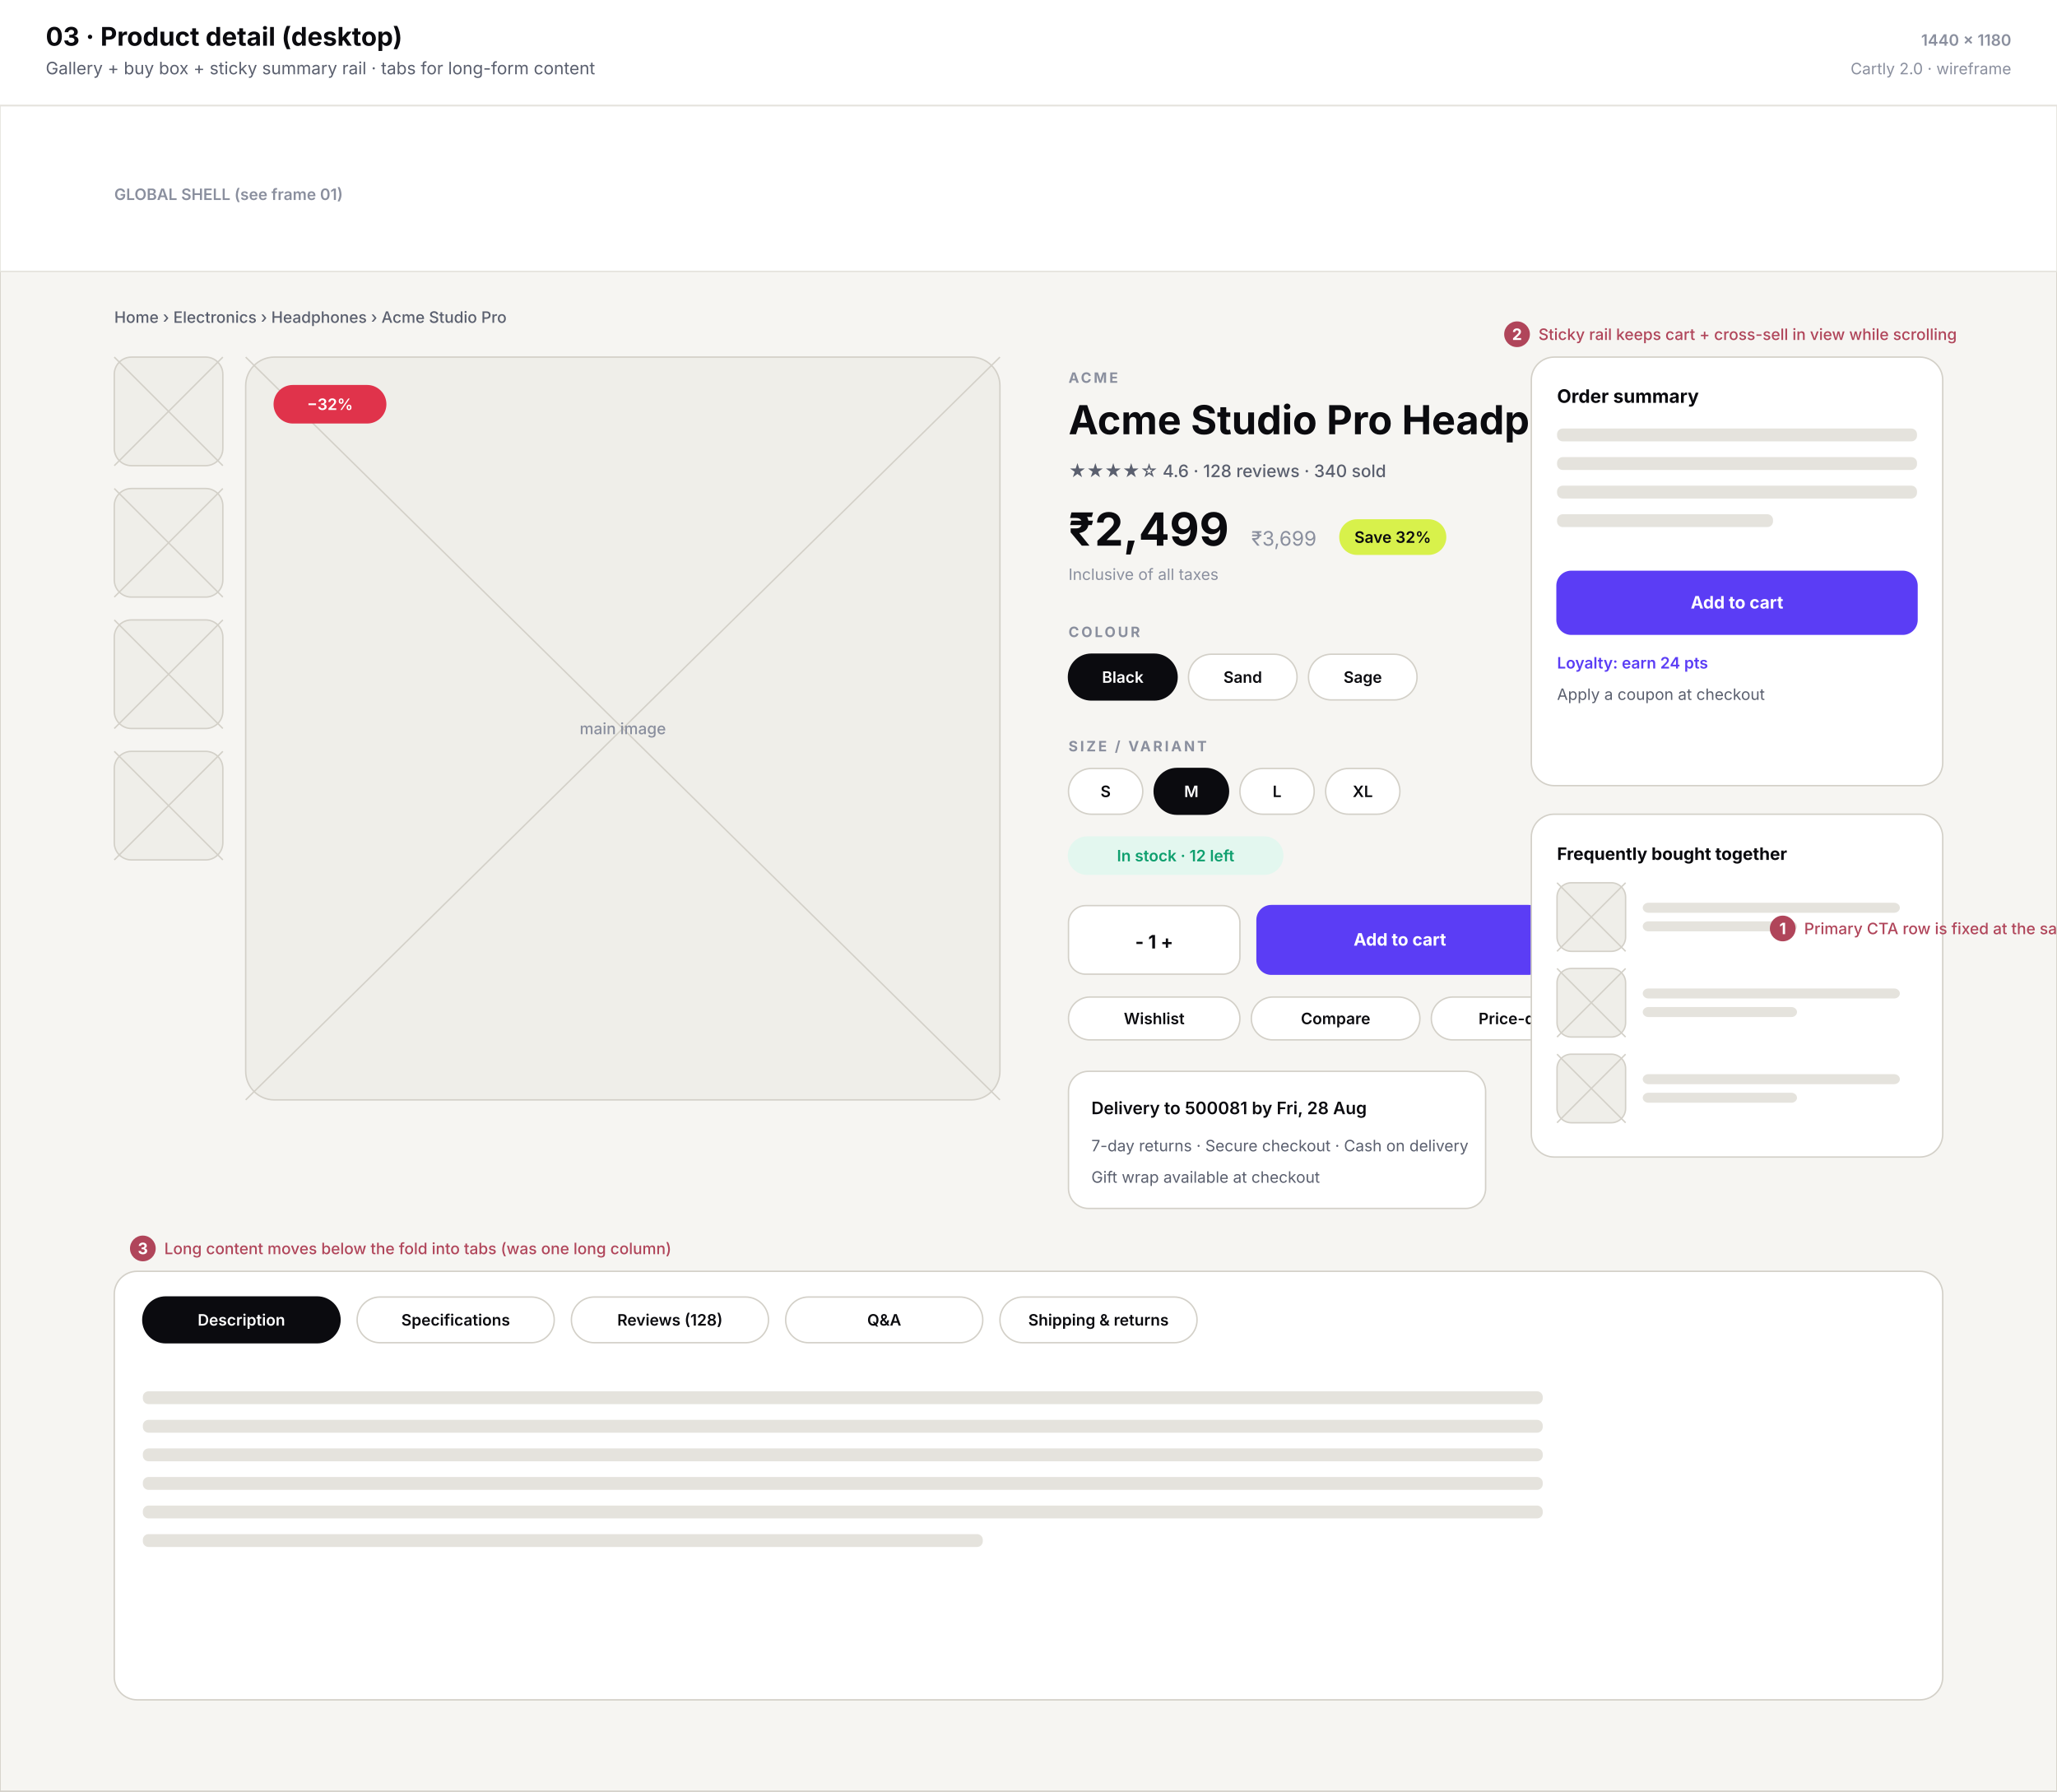
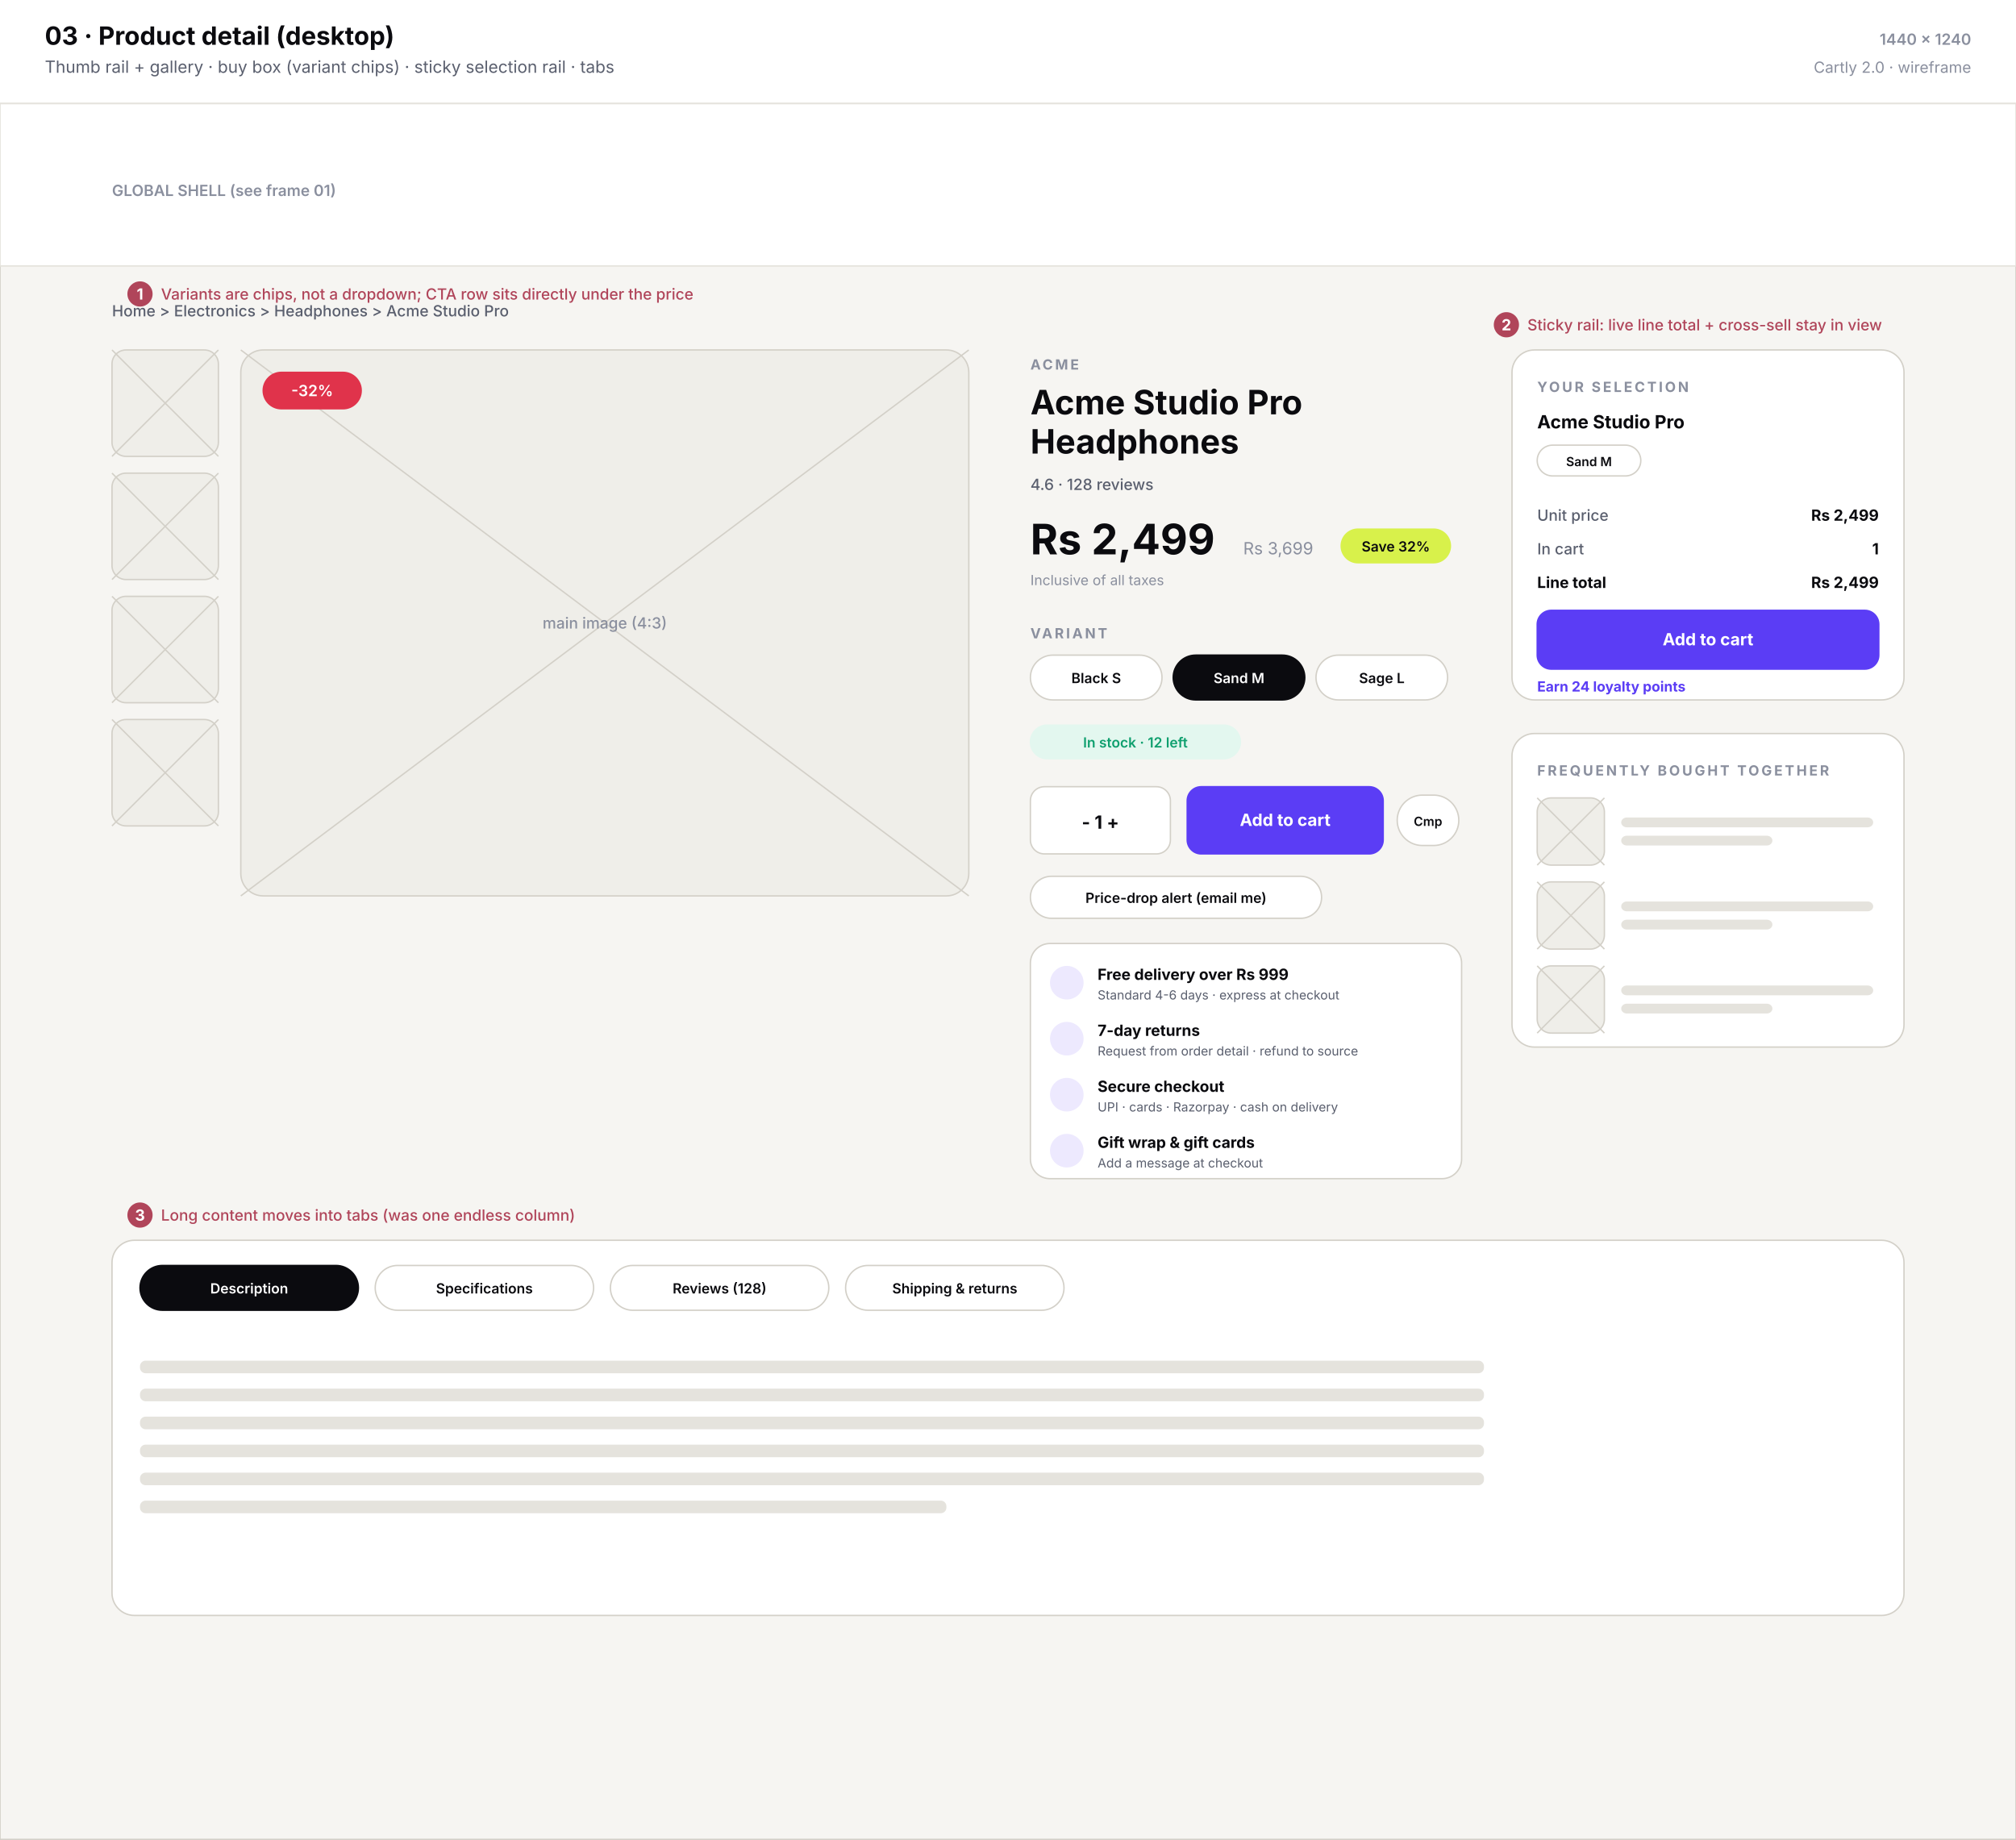
- <svg xmlns="http://www.w3.org/2000/svg" width="1440" height="1254" viewBox="0 0 1440 1254">
-   <rect width="1440" height="1254" fill="#FFFFFF" />
+ <svg xmlns="http://www.w3.org/2000/svg" width="1440" height="1314" viewBox="0 0 1440 1314">
+   <rect width="1440" height="1314" fill="#FFFFFF" />
  <g id="frame-label" data-name="frame-label">
    <text x="32" y="32" font-family="Inter, 'Helvetica Neue', Arial, sans-serif" font-size="18" font-weight="700" fill="#0B0B0F" text-anchor="start">03 · Product detail (desktop)</text>
-     <text x="32" y="52" font-family="Inter, 'Helvetica Neue', Arial, sans-serif" font-size="12" font-weight="400" fill="#5A5F6E" text-anchor="start">Gallery + buy box + sticky summary rail · tabs for long-form content</text>
-     <text x="1408" y="32" font-family="Inter, 'Helvetica Neue', Arial, sans-serif" font-size="11" font-weight="600" fill="#8A8F9E" text-anchor="end">1440 × 1180</text>
+     <text x="32" y="52" font-family="Inter, 'Helvetica Neue', Arial, sans-serif" font-size="12" font-weight="400" fill="#5A5F6E" text-anchor="start">Thumb rail + gallery · buy box (variant chips) · sticky selection rail · tabs</text>
+     <text x="1408" y="32" font-family="Inter, 'Helvetica Neue', Arial, sans-serif" font-size="11" font-weight="600" fill="#8A8F9E" text-anchor="end">1440 × 1240</text>
    <text x="1408" y="52" font-family="Inter, 'Helvetica Neue', Arial, sans-serif" font-size="11" font-weight="400" fill="#8A8F9E" text-anchor="end">Cartly 2.0 · wireframe</text>
  </g>
  <g transform="translate(0 74)">
-     <rect width="1440" height="1180" fill="#F6F5F2" stroke="#D3D0C8" />
+     <rect width="1440" height="1240" fill="#F6F5F2" stroke="#D3D0C8" />
    <rect x="0" y="0" width="1440" height="116" rx="0" fill="#FFFFFF" stroke="#E5E3DD" stroke-width="1" />
    <text x="80" y="66" font-family="Inter, 'Helvetica Neue', Arial, sans-serif" font-size="11" font-weight="600" fill="#8A8F9E" text-anchor="start">GLOBAL SHELL (see frame 01)</text>
-     <text x="80" y="152" font-family="Inter, 'Helvetica Neue', Arial, sans-serif" font-size="11" font-weight="500" fill="#5A5F6E" text-anchor="start">Home  ›  Electronics  ›  Headphones  ›  Acme Studio Pro</text>
+     <text x="80" y="152" font-family="Inter, 'Helvetica Neue', Arial, sans-serif" font-size="11" font-weight="500" fill="#5A5F6E" text-anchor="start">Home  &gt;  Electronics  &gt;  Headphones  &gt;  Acme Studio Pro</text>
    <g id="gallery" data-name="gallery">
-       <rect x="172" y="176" width="528" height="520" rx="20" fill="#EFEEE9" stroke="#D3D0C8" stroke-width="1" />
-       <path d="M172 696 L700 176" stroke="#D3D0C8" stroke-width="1" />
-       <path d="M172 176 L700 696" stroke="#D3D0C8" stroke-width="1" />
-       <text x="436" y="440" font-family="Inter, 'Helvetica Neue', Arial, sans-serif" font-size="11" font-weight="500" fill="#8A8F9E" text-anchor="middle">main image</text>
-       <rect x="80" y="176" width="76" height="76" rx="12" fill="#EFEEE9" stroke="#D3D0C8" stroke-width="1" />
+       <rect x="80" y="176" width="76" height="76" rx="10" fill="#EFEEE9" stroke="#D3D0C8" stroke-width="1" />
      <path d="M80 252 L156 176" stroke="#D3D0C8" stroke-width="1" />
      <path d="M80 176 L156 252" stroke="#D3D0C8" stroke-width="1" />
      <text x="118" y="218" font-family="Inter, 'Helvetica Neue', Arial, sans-serif" font-size="11" font-weight="500" fill="#8A8F9E" text-anchor="middle" />
-       <rect x="80" y="268" width="76" height="76" rx="12" fill="#EFEEE9" stroke="#D3D0C8" stroke-width="1" />
-       <path d="M80 344 L156 268" stroke="#D3D0C8" stroke-width="1" />
-       <path d="M80 268 L156 344" stroke="#D3D0C8" stroke-width="1" />
-       <text x="118" y="310" font-family="Inter, 'Helvetica Neue', Arial, sans-serif" font-size="11" font-weight="500" fill="#8A8F9E" text-anchor="middle" />
-       <rect x="80" y="360" width="76" height="76" rx="12" fill="#EFEEE9" stroke="#D3D0C8" stroke-width="1" />
-       <path d="M80 436 L156 360" stroke="#D3D0C8" stroke-width="1" />
-       <path d="M80 360 L156 436" stroke="#D3D0C8" stroke-width="1" />
-       <text x="118" y="402" font-family="Inter, 'Helvetica Neue', Arial, sans-serif" font-size="11" font-weight="500" fill="#8A8F9E" text-anchor="middle" />
-       <rect x="80" y="452" width="76" height="76" rx="12" fill="#EFEEE9" stroke="#D3D0C8" stroke-width="1" />
-       <path d="M80 528 L156 452" stroke="#D3D0C8" stroke-width="1" />
-       <path d="M80 452 L156 528" stroke="#D3D0C8" stroke-width="1" />
-       <text x="118" y="494" font-family="Inter, 'Helvetica Neue', Arial, sans-serif" font-size="11" font-weight="500" fill="#8A8F9E" text-anchor="middle" />
-       <rect x="192" y="196" width="78" height="26" rx="13" fill="#E0334B" stroke="#E0334B" stroke-width="1" />
-       <text x="231" y="213" font-family="Inter, 'Helvetica Neue', Arial, sans-serif" font-size="11" font-weight="600" fill="#fff" text-anchor="middle">−32%</text>
+       <rect x="80" y="264" width="76" height="76" rx="10" fill="#EFEEE9" stroke="#D3D0C8" stroke-width="1" />
+       <path d="M80 340 L156 264" stroke="#D3D0C8" stroke-width="1" />
+       <path d="M80 264 L156 340" stroke="#D3D0C8" stroke-width="1" />
+       <text x="118" y="306" font-family="Inter, 'Helvetica Neue', Arial, sans-serif" font-size="11" font-weight="500" fill="#8A8F9E" text-anchor="middle" />
+       <rect x="80" y="352" width="76" height="76" rx="10" fill="#EFEEE9" stroke="#D3D0C8" stroke-width="1" />
+       <path d="M80 428 L156 352" stroke="#D3D0C8" stroke-width="1" />
+       <path d="M80 352 L156 428" stroke="#D3D0C8" stroke-width="1" />
+       <text x="118" y="394" font-family="Inter, 'Helvetica Neue', Arial, sans-serif" font-size="11" font-weight="500" fill="#8A8F9E" text-anchor="middle" />
+       <rect x="80" y="440" width="76" height="76" rx="10" fill="#EFEEE9" stroke="#D3D0C8" stroke-width="1" />
+       <path d="M80 516 L156 440" stroke="#D3D0C8" stroke-width="1" />
+       <path d="M80 440 L156 516" stroke="#D3D0C8" stroke-width="1" />
+       <text x="118" y="482" font-family="Inter, 'Helvetica Neue', Arial, sans-serif" font-size="11" font-weight="500" fill="#8A8F9E" text-anchor="middle" />
+       <rect x="172" y="176" width="520" height="390" rx="16" fill="#EFEEE9" stroke="#D3D0C8" stroke-width="1" />
+       <path d="M172 566 L692 176" stroke="#D3D0C8" stroke-width="1" />
+       <path d="M172 176 L692 566" stroke="#D3D0C8" stroke-width="1" />
+       <text x="432" y="375" font-family="Inter, 'Helvetica Neue', Arial, sans-serif" font-size="11" font-weight="500" fill="#8A8F9E" text-anchor="middle">main image (4:3)</text>
+       <rect x="188" y="192" width="70" height="26" rx="13" fill="#E0334B" stroke="#E0334B" stroke-width="1" />
+       <text x="223" y="209" font-family="Inter, 'Helvetica Neue', Arial, sans-serif" font-size="11" font-weight="600" fill="#fff" text-anchor="middle">-32%</text>
    </g>
    <g id="buy-box" data-name="buy-box">
-       <text x="748" y="194" font-family="Inter, 'Helvetica Neue', Arial, sans-serif" font-size="10" font-weight="700" fill="#8A8F9E" text-anchor="start" letter-spacing="0.16em">ACME</text>
-       <text x="748" y="230" font-family="Inter, 'Helvetica Neue', Arial, sans-serif" font-size="28" font-weight="700" fill="#0B0B0F" text-anchor="start">Acme Studio Pro Headphones</text>
-       <text x="748" y="260" font-family="Inter, 'Helvetica Neue', Arial, sans-serif" font-size="12" font-weight="500" fill="#5A5F6E" text-anchor="start">★★★★☆  4.6 · 128 reviews · 340 sold</text>
-       <text x="748" y="308" font-family="Inter, 'Helvetica Neue', Arial, sans-serif" font-size="32" font-weight="700" fill="#0B0B0F" text-anchor="start">₹2,499</text>
-       <text x="876" y="308" font-family="Inter, 'Helvetica Neue', Arial, sans-serif" font-size="14" font-weight="400" fill="#8A8F9E" text-anchor="start">₹3,699</text>
-       <rect x="938" y="290" width="74" height="24" rx="12" fill="#D8F14B" stroke="#D8F14B" stroke-width="1" />
-       <text x="975" y="306" font-family="Inter, 'Helvetica Neue', Arial, sans-serif" font-size="11" font-weight="600" fill="#0B0B0F" text-anchor="middle">Save 32%</text>
-       <text x="748" y="332" font-family="Inter, 'Helvetica Neue', Arial, sans-serif" font-size="11" font-weight="400" fill="#8A8F9E" text-anchor="start">Inclusive of all taxes</text>
-       <text x="748" y="372" font-family="Inter, 'Helvetica Neue', Arial, sans-serif" font-size="10" font-weight="700" fill="#8A8F9E" text-anchor="start" letter-spacing="0.16em">COLOUR</text>
-       <rect x="748" y="384" width="76" height="32" rx="16" fill="#0B0B0F" stroke="#0B0B0F" stroke-width="1" />
-       <text x="786" y="404" font-family="Inter, 'Helvetica Neue', Arial, sans-serif" font-size="11" font-weight="600" fill="#FFFFFF" text-anchor="middle">Black</text>
-       <rect x="832" y="384" width="76" height="32" rx="16" fill="#FFFFFF" stroke="#D3D0C8" stroke-width="1" />
-       <text x="870" y="404" font-family="Inter, 'Helvetica Neue', Arial, sans-serif" font-size="11" font-weight="600" fill="#0B0B0F" text-anchor="middle">Sand</text>
-       <rect x="916" y="384" width="76" height="32" rx="16" fill="#FFFFFF" stroke="#D3D0C8" stroke-width="1" />
-       <text x="954" y="404" font-family="Inter, 'Helvetica Neue', Arial, sans-serif" font-size="11" font-weight="600" fill="#0B0B0F" text-anchor="middle">Sage</text>
-       <text x="748" y="452" font-family="Inter, 'Helvetica Neue', Arial, sans-serif" font-size="10" font-weight="700" fill="#8A8F9E" text-anchor="start" letter-spacing="0.16em">SIZE / VARIANT</text>
-       <rect x="748" y="464" width="52" height="32" rx="16" fill="#FFFFFF" stroke="#D3D0C8" stroke-width="1" />
-       <text x="774" y="484" font-family="Inter, 'Helvetica Neue', Arial, sans-serif" font-size="11" font-weight="600" fill="#0B0B0F" text-anchor="middle">S</text>
-       <rect x="808" y="464" width="52" height="32" rx="16" fill="#0B0B0F" stroke="#0B0B0F" stroke-width="1" />
-       <text x="834" y="484" font-family="Inter, 'Helvetica Neue', Arial, sans-serif" font-size="11" font-weight="600" fill="#FFFFFF" text-anchor="middle">M</text>
-       <rect x="868" y="464" width="52" height="32" rx="16" fill="#FFFFFF" stroke="#D3D0C8" stroke-width="1" />
-       <text x="894" y="484" font-family="Inter, 'Helvetica Neue', Arial, sans-serif" font-size="11" font-weight="600" fill="#0B0B0F" text-anchor="middle">L</text>
-       <rect x="928" y="464" width="52" height="32" rx="16" fill="#FFFFFF" stroke="#D3D0C8" stroke-width="1" />
-       <text x="954" y="484" font-family="Inter, 'Helvetica Neue', Arial, sans-serif" font-size="11" font-weight="600" fill="#0B0B0F" text-anchor="middle">XL</text>
-       <rect x="748" y="512" width="150" height="26" rx="13" fill="#E3F7EF" stroke="#E3F7EF" stroke-width="1" />
-       <text x="823" y="529" font-family="Inter, 'Helvetica Neue', Arial, sans-serif" font-size="11" font-weight="600" fill="#0E9F6E" text-anchor="middle">In stock · 12 left</text>
-       <rect x="748" y="560" width="120" height="48" rx="12" fill="#FFFFFF" stroke="#D3D0C8" stroke-width="1" />
-       <text x="808" y="590" font-family="Inter, 'Helvetica Neue', Arial, sans-serif" font-size="13" font-weight="700" fill="#0B0B0F" text-anchor="middle">-   1   +</text>
-       <rect x="880" y="560" width="200" height="48" rx="10" fill="#5B3DF5" stroke="#5B3DF5" stroke-width="1" />
-       <text x="980" y="588" font-family="Inter, 'Helvetica Neue', Arial, sans-serif" font-size="12" font-weight="700" fill="#FFFFFF" text-anchor="middle">Add to cart</text>
-       <rect x="1092" y="560" width="140" height="48" rx="10" fill="#0B0B0F" stroke="#0B0B0F" stroke-width="1" />
-       <text x="1162" y="588" font-family="Inter, 'Helvetica Neue', Arial, sans-serif" font-size="12" font-weight="700" fill="#FFFFFF" text-anchor="middle">Buy now</text>
-       <rect x="748" y="624" width="120" height="30" rx="15" fill="#FFFFFF" stroke="#D3D0C8" stroke-width="1" />
-       <text x="808" y="643" font-family="Inter, 'Helvetica Neue', Arial, sans-serif" font-size="11" font-weight="600" fill="#0B0B0F" text-anchor="middle">Wishlist</text>
-       <rect x="876" y="624" width="118" height="30" rx="15" fill="#FFFFFF" stroke="#D3D0C8" stroke-width="1" />
-       <text x="935" y="643" font-family="Inter, 'Helvetica Neue', Arial, sans-serif" font-size="11" font-weight="600" fill="#0B0B0F" text-anchor="middle">Compare</text>
-       <rect x="1002" y="624" width="150" height="30" rx="15" fill="#FFFFFF" stroke="#D3D0C8" stroke-width="1" />
-       <text x="1077" y="643" font-family="Inter, 'Helvetica Neue', Arial, sans-serif" font-size="11" font-weight="600" fill="#0B0B0F" text-anchor="middle">Price-drop alert</text>
-       <rect x="748" y="676" width="292" height="96" rx="14" fill="#FFFFFF" stroke="#D3D0C8" stroke-width="1" />
-       <text x="764" y="706" font-family="Inter, 'Helvetica Neue', Arial, sans-serif" font-size="12" font-weight="600" fill="#0B0B0F" text-anchor="start">Delivery to 500081 by Fri, 28 Aug</text>
-       <text x="764" y="732" font-family="Inter, 'Helvetica Neue', Arial, sans-serif" font-size="11" font-weight="400" fill="#5A5F6E" text-anchor="start">7-day returns  ·  Secure checkout  ·  Cash on delivery</text>
-       <text x="764" y="754" font-family="Inter, 'Helvetica Neue', Arial, sans-serif" font-size="11" font-weight="400" fill="#5A5F6E" text-anchor="start">Gift wrap available at checkout</text>
+       <text x="736" y="190" font-family="Inter, 'Helvetica Neue', Arial, sans-serif" font-size="10" font-weight="700" fill="#8A8F9E" text-anchor="start" letter-spacing="0.16em">ACME</text>
+       <text x="736" y="222" font-family="Inter, 'Helvetica Neue', Arial, sans-serif" font-size="24" font-weight="700" fill="#0B0B0F" text-anchor="start">Acme Studio Pro</text>
+       <text x="736" y="250" font-family="Inter, 'Helvetica Neue', Arial, sans-serif" font-size="24" font-weight="700" fill="#0B0B0F" text-anchor="start">Headphones</text>
+       <text x="736" y="276" font-family="Inter, 'Helvetica Neue', Arial, sans-serif" font-size="11" font-weight="500" fill="#5A5F6E" text-anchor="start">4.6  ·  128 reviews</text>
+       <text x="736" y="322" font-family="Inter, 'Helvetica Neue', Arial, sans-serif" font-size="30" font-weight="700" fill="#0B0B0F" text-anchor="start">Rs 2,499</text>
+       <text x="888" y="322" font-family="Inter, 'Helvetica Neue', Arial, sans-serif" font-size="12" font-weight="400" fill="#8A8F9E" text-anchor="start">Rs 3,699</text>
+       <rect x="958" y="304" width="78" height="24" rx="12" fill="#D8F14B" stroke="#D8F14B" stroke-width="1" />
+       <text x="997" y="320" font-family="Inter, 'Helvetica Neue', Arial, sans-serif" font-size="10" font-weight="600" fill="#0B0B0F" text-anchor="middle">Save 32%</text>
+       <text x="736" y="344" font-family="Inter, 'Helvetica Neue', Arial, sans-serif" font-size="10" font-weight="400" fill="#8A8F9E" text-anchor="start">Inclusive of all taxes</text>
+       <text x="736" y="382" font-family="Inter, 'Helvetica Neue', Arial, sans-serif" font-size="10" font-weight="700" fill="#8A8F9E" text-anchor="start" letter-spacing="0.16em">VARIANT</text>
+       <rect x="736" y="394" width="94" height="32" rx="16" fill="#FFFFFF" stroke="#D3D0C8" stroke-width="1" />
+       <text x="783" y="414" font-family="Inter, 'Helvetica Neue', Arial, sans-serif" font-size="10" font-weight="600" fill="#0B0B0F" text-anchor="middle">Black S</text>
+       <rect x="838" y="394" width="94" height="32" rx="16" fill="#0B0B0F" stroke="#0B0B0F" stroke-width="1" />
+       <text x="885" y="414" font-family="Inter, 'Helvetica Neue', Arial, sans-serif" font-size="10" font-weight="600" fill="#FFFFFF" text-anchor="middle">Sand M</text>
+       <rect x="940" y="394" width="94" height="32" rx="16" fill="#FFFFFF" stroke="#D3D0C8" stroke-width="1" />
+       <text x="987" y="414" font-family="Inter, 'Helvetica Neue', Arial, sans-serif" font-size="10" font-weight="600" fill="#0B0B0F" text-anchor="middle">Sage L</text>
+       <rect x="736" y="444" width="150" height="24" rx="12" fill="#E3F7EF" stroke="#E3F7EF" stroke-width="1" />
+       <text x="811" y="460" font-family="Inter, 'Helvetica Neue', Arial, sans-serif" font-size="10" font-weight="600" fill="#0E9F6E" text-anchor="middle">In stock · 12 left</text>
+       <rect x="736" y="488" width="100" height="48" rx="10" fill="#FFFFFF" stroke="#D3D0C8" stroke-width="1" />
+       <text x="786" y="518" font-family="Inter, 'Helvetica Neue', Arial, sans-serif" font-size="13" font-weight="700" fill="#0B0B0F" text-anchor="middle">-   1   +</text>
+       <rect x="848" y="488" width="140" height="48" rx="10" fill="#5B3DF5" stroke="#5B3DF5" stroke-width="1" />
+       <text x="918" y="516" font-family="Inter, 'Helvetica Neue', Arial, sans-serif" font-size="12" font-weight="700" fill="#FFFFFF" text-anchor="middle">Add to cart</text>
+       <rect x="998" y="494" width="44" height="36" rx="18" fill="#FFFFFF" stroke="#D3D0C8" stroke-width="1" />
+       <text x="1020" y="516" font-family="Inter, 'Helvetica Neue', Arial, sans-serif" font-size="9" font-weight="600" fill="#0B0B0F" text-anchor="middle">Cmp</text>
+       <rect x="736" y="552" width="208" height="30" rx="15" fill="#FFFFFF" stroke="#D3D0C8" stroke-width="1" />
+       <text x="840" y="571" font-family="Inter, 'Helvetica Neue', Arial, sans-serif" font-size="10" font-weight="600" fill="#0B0B0F" text-anchor="middle">Price-drop alert (email me)</text>
+       <rect x="736" y="600" width="308" height="168" rx="14" fill="#FFFFFF" stroke="#D3D0C8" stroke-width="1" />
+       <circle cx="762" cy="628" r="12" fill="#EDE9FE" />
+       <text x="784" y="626" font-family="Inter, 'Helvetica Neue', Arial, sans-serif" font-size="11" font-weight="700" fill="#0B0B0F" text-anchor="start">Free delivery over Rs 999</text>
+       <text x="784" y="640" font-family="Inter, 'Helvetica Neue', Arial, sans-serif" font-size="9" font-weight="400" fill="#5A5F6E" text-anchor="start">Standard 4-6 days · express at checkout</text>
+       <circle cx="762" cy="668" r="12" fill="#EDE9FE" />
+       <text x="784" y="666" font-family="Inter, 'Helvetica Neue', Arial, sans-serif" font-size="11" font-weight="700" fill="#0B0B0F" text-anchor="start">7-day returns</text>
+       <text x="784" y="680" font-family="Inter, 'Helvetica Neue', Arial, sans-serif" font-size="9" font-weight="400" fill="#5A5F6E" text-anchor="start">Request from order detail · refund to source</text>
+       <circle cx="762" cy="708" r="12" fill="#EDE9FE" />
+       <text x="784" y="706" font-family="Inter, 'Helvetica Neue', Arial, sans-serif" font-size="11" font-weight="700" fill="#0B0B0F" text-anchor="start">Secure checkout</text>
+       <text x="784" y="720" font-family="Inter, 'Helvetica Neue', Arial, sans-serif" font-size="9" font-weight="400" fill="#5A5F6E" text-anchor="start">UPI · cards · Razorpay · cash on delivery</text>
+       <circle cx="762" cy="748" r="12" fill="#EDE9FE" />
+       <text x="784" y="746" font-family="Inter, 'Helvetica Neue', Arial, sans-serif" font-size="11" font-weight="700" fill="#0B0B0F" text-anchor="start">Gift wrap &amp; gift cards</text>
+       <text x="784" y="760" font-family="Inter, 'Helvetica Neue', Arial, sans-serif" font-size="9" font-weight="400" fill="#5A5F6E" text-anchor="start">Add a message at checkout</text>
    </g>
    <g id="sticky-rail" data-name="sticky-rail">
-       <rect x="1072" y="176" width="288" height="300" rx="16" fill="#FFFFFF" stroke="#D3D0C8" stroke-width="1" />
-       <text x="1090" y="208" font-family="Inter, 'Helvetica Neue', Arial, sans-serif" font-size="13" font-weight="700" fill="#0B0B0F" text-anchor="start">Order summary</text>
-       <rect x="1090" y="226" width="252" height="9" rx="4" fill="#E5E3DD" stroke="none" stroke-width="1" />
-       <rect x="1090" y="246" width="252" height="9" rx="4" fill="#E5E3DD" stroke="none" stroke-width="1" />
-       <rect x="1090" y="266" width="252" height="9" rx="4" fill="#E5E3DD" stroke="none" stroke-width="1" />
-       <rect x="1090" y="286" width="151.2" height="9" rx="4" fill="#E5E3DD" stroke="none" stroke-width="1" />
-       <rect x="1090" y="326" width="252" height="44" rx="10" fill="#5B3DF5" stroke="#5B3DF5" stroke-width="1" />
-       <text x="1216" y="352" font-family="Inter, 'Helvetica Neue', Arial, sans-serif" font-size="12" font-weight="700" fill="#FFFFFF" text-anchor="middle">Add to cart</text>
-       <text x="1090" y="394" font-family="Inter, 'Helvetica Neue', Arial, sans-serif" font-size="11" font-weight="600" fill="#5B3DF5" text-anchor="start">Loyalty: earn 24 pts</text>
-       <text x="1090" y="416" font-family="Inter, 'Helvetica Neue', Arial, sans-serif" font-size="11" font-weight="400" fill="#5A5F6E" text-anchor="start">Apply a coupon at checkout</text>
-       <rect x="1072" y="496" width="288" height="240" rx="16" fill="#FFFFFF" stroke="#D3D0C8" stroke-width="1" />
-       <text x="1090" y="528" font-family="Inter, 'Helvetica Neue', Arial, sans-serif" font-size="12" font-weight="700" fill="#0B0B0F" text-anchor="start">Frequently bought together</text>
-       <rect x="1090" y="544" width="48" height="48" rx="10" fill="#EFEEE9" stroke="#D3D0C8" stroke-width="1" />
-       <path d="M1090 592 L1138 544" stroke="#D3D0C8" stroke-width="1" />
-       <path d="M1090 544 L1138 592" stroke="#D3D0C8" stroke-width="1" />
-       <text x="1114" y="572" font-family="Inter, 'Helvetica Neue', Arial, sans-serif" font-size="11" font-weight="500" fill="#8A8F9E" text-anchor="middle" />
-       <rect x="1150" y="558" width="180" height="7" rx="4" fill="#E5E3DD" stroke="none" stroke-width="1" />
-       <rect x="1150" y="571" width="108" height="7" rx="4" fill="#E5E3DD" stroke="none" stroke-width="1" />
-       <rect x="1090" y="604" width="48" height="48" rx="10" fill="#EFEEE9" stroke="#D3D0C8" stroke-width="1" />
-       <path d="M1090 652 L1138 604" stroke="#D3D0C8" stroke-width="1" />
-       <path d="M1090 604 L1138 652" stroke="#D3D0C8" stroke-width="1" />
-       <text x="1114" y="632" font-family="Inter, 'Helvetica Neue', Arial, sans-serif" font-size="11" font-weight="500" fill="#8A8F9E" text-anchor="middle" />
-       <rect x="1150" y="618" width="180" height="7" rx="4" fill="#E5E3DD" stroke="none" stroke-width="1" />
-       <rect x="1150" y="631" width="108" height="7" rx="4" fill="#E5E3DD" stroke="none" stroke-width="1" />
-       <rect x="1090" y="664" width="48" height="48" rx="10" fill="#EFEEE9" stroke="#D3D0C8" stroke-width="1" />
-       <path d="M1090 712 L1138 664" stroke="#D3D0C8" stroke-width="1" />
-       <path d="M1090 664 L1138 712" stroke="#D3D0C8" stroke-width="1" />
-       <text x="1114" y="692" font-family="Inter, 'Helvetica Neue', Arial, sans-serif" font-size="11" font-weight="500" fill="#8A8F9E" text-anchor="middle" />
-       <rect x="1150" y="678" width="180" height="7" rx="4" fill="#E5E3DD" stroke="none" stroke-width="1" />
-       <rect x="1150" y="691" width="108" height="7" rx="4" fill="#E5E3DD" stroke="none" stroke-width="1" />
+       <rect x="1080" y="176" width="280" height="250" rx="16" fill="#FFFFFF" stroke="#D3D0C8" stroke-width="1" />
+       <text x="1098" y="206" font-family="Inter, 'Helvetica Neue', Arial, sans-serif" font-size="10" font-weight="700" fill="#8A8F9E" text-anchor="start" letter-spacing="0.16em">YOUR SELECTION</text>
+       <text x="1098" y="232" font-family="Inter, 'Helvetica Neue', Arial, sans-serif" font-size="13" font-weight="700" fill="#0B0B0F" text-anchor="start">Acme Studio Pro</text>
+       <rect x="1098" y="244" width="74" height="22" rx="11" fill="#FFFFFF" stroke="#D3D0C8" stroke-width="1" />
+       <text x="1135" y="259" font-family="Inter, 'Helvetica Neue', Arial, sans-serif" font-size="9" font-weight="600" fill="#0B0B0F" text-anchor="middle">Sand M</text>
+       <text x="1098" y="298" font-family="Inter, 'Helvetica Neue', Arial, sans-serif" font-size="11" font-weight="500" fill="#5A5F6E" text-anchor="start">Unit price</text>
+       <text x="1342" y="298" font-family="Inter, 'Helvetica Neue', Arial, sans-serif" font-size="11" font-weight="700" fill="#0B0B0F" text-anchor="end">Rs 2,499</text>
+       <text x="1098" y="322" font-family="Inter, 'Helvetica Neue', Arial, sans-serif" font-size="11" font-weight="500" fill="#5A5F6E" text-anchor="start">In cart</text>
+       <text x="1342" y="322" font-family="Inter, 'Helvetica Neue', Arial, sans-serif" font-size="11" font-weight="700" fill="#0B0B0F" text-anchor="end">1</text>
+       <text x="1098" y="346" font-family="Inter, 'Helvetica Neue', Arial, sans-serif" font-size="11" font-weight="700" fill="#0B0B0F" text-anchor="start">Line total</text>
+       <text x="1342" y="346" font-family="Inter, 'Helvetica Neue', Arial, sans-serif" font-size="11" font-weight="700" fill="#0B0B0F" text-anchor="end">Rs 2,499</text>
+       <rect x="1098" y="362" width="244" height="42" rx="10" fill="#5B3DF5" stroke="#5B3DF5" stroke-width="1" />
+       <text x="1220" y="387" font-family="Inter, 'Helvetica Neue', Arial, sans-serif" font-size="12" font-weight="700" fill="#FFFFFF" text-anchor="middle">Add to cart</text>
+       <text x="1098" y="420" font-family="Inter, 'Helvetica Neue', Arial, sans-serif" font-size="10" font-weight="700" fill="#5B3DF5" text-anchor="start">Earn 24 loyalty points</text>
+       <rect x="1080" y="450" width="280" height="224" rx="16" fill="#FFFFFF" stroke="#D3D0C8" stroke-width="1" />
+       <text x="1098" y="480" font-family="Inter, 'Helvetica Neue', Arial, sans-serif" font-size="10" font-weight="700" fill="#8A8F9E" text-anchor="start" letter-spacing="0.16em">FREQUENTLY BOUGHT TOGETHER</text>
+       <rect x="1098" y="496" width="48" height="48" rx="10" fill="#EFEEE9" stroke="#D3D0C8" stroke-width="1" />
+       <path d="M1098 544 L1146 496" stroke="#D3D0C8" stroke-width="1" />
+       <path d="M1098 496 L1146 544" stroke="#D3D0C8" stroke-width="1" />
+       <text x="1122" y="524" font-family="Inter, 'Helvetica Neue', Arial, sans-serif" font-size="11" font-weight="500" fill="#8A8F9E" text-anchor="middle" />
+       <rect x="1158" y="510" width="180" height="7" rx="4" fill="#E5E3DD" stroke="none" stroke-width="1" />
+       <rect x="1158" y="523" width="108" height="7" rx="4" fill="#E5E3DD" stroke="none" stroke-width="1" />
+       <rect x="1098" y="556" width="48" height="48" rx="10" fill="#EFEEE9" stroke="#D3D0C8" stroke-width="1" />
+       <path d="M1098 604 L1146 556" stroke="#D3D0C8" stroke-width="1" />
+       <path d="M1098 556 L1146 604" stroke="#D3D0C8" stroke-width="1" />
+       <text x="1122" y="584" font-family="Inter, 'Helvetica Neue', Arial, sans-serif" font-size="11" font-weight="500" fill="#8A8F9E" text-anchor="middle" />
+       <rect x="1158" y="570" width="180" height="7" rx="4" fill="#E5E3DD" stroke="none" stroke-width="1" />
+       <rect x="1158" y="583" width="108" height="7" rx="4" fill="#E5E3DD" stroke="none" stroke-width="1" />
+       <rect x="1098" y="616" width="48" height="48" rx="10" fill="#EFEEE9" stroke="#D3D0C8" stroke-width="1" />
+       <path d="M1098 664 L1146 616" stroke="#D3D0C8" stroke-width="1" />
+       <path d="M1098 616 L1146 664" stroke="#D3D0C8" stroke-width="1" />
+       <text x="1122" y="644" font-family="Inter, 'Helvetica Neue', Arial, sans-serif" font-size="11" font-weight="500" fill="#8A8F9E" text-anchor="middle" />
+       <rect x="1158" y="630" width="180" height="7" rx="4" fill="#E5E3DD" stroke="none" stroke-width="1" />
+       <rect x="1158" y="643" width="108" height="7" rx="4" fill="#E5E3DD" stroke="none" stroke-width="1" />
    </g>
    <g id="detail-tabs" data-name="detail-tabs">
-       <rect x="80" y="816" width="1280" height="300" rx="16" fill="#FFFFFF" stroke="#D3D0C8" stroke-width="1" />
-       <rect x="100" y="834" width="138" height="32" rx="16" fill="#0B0B0F" stroke="#0B0B0F" stroke-width="1" />
-       <text x="169" y="854" font-family="Inter, 'Helvetica Neue', Arial, sans-serif" font-size="11" font-weight="600" fill="#FFFFFF" text-anchor="middle">Description</text>
-       <rect x="250" y="834" width="138" height="32" rx="16" fill="#FFFFFF" stroke="#D3D0C8" stroke-width="1" />
-       <text x="319" y="854" font-family="Inter, 'Helvetica Neue', Arial, sans-serif" font-size="11" font-weight="600" fill="#0B0B0F" text-anchor="middle">Specifications</text>
-       <rect x="400" y="834" width="138" height="32" rx="16" fill="#FFFFFF" stroke="#D3D0C8" stroke-width="1" />
-       <text x="469" y="854" font-family="Inter, 'Helvetica Neue', Arial, sans-serif" font-size="11" font-weight="600" fill="#0B0B0F" text-anchor="middle">Reviews (128)</text>
-       <rect x="550" y="834" width="138" height="32" rx="16" fill="#FFFFFF" stroke="#D3D0C8" stroke-width="1" />
-       <text x="619" y="854" font-family="Inter, 'Helvetica Neue', Arial, sans-serif" font-size="11" font-weight="600" fill="#0B0B0F" text-anchor="middle">Q&amp;A</text>
-       <rect x="700" y="834" width="138" height="32" rx="16" fill="#FFFFFF" stroke="#D3D0C8" stroke-width="1" />
-       <text x="769" y="854" font-family="Inter, 'Helvetica Neue', Arial, sans-serif" font-size="11" font-weight="600" fill="#0B0B0F" text-anchor="middle">Shipping &amp; returns</text>
-       <rect x="100" y="900" width="980" height="9" rx="4" fill="#E5E3DD" stroke="none" stroke-width="1" />
-       <rect x="100" y="920" width="980" height="9" rx="4" fill="#E5E3DD" stroke="none" stroke-width="1" />
-       <rect x="100" y="940" width="980" height="9" rx="4" fill="#E5E3DD" stroke="none" stroke-width="1" />
-       <rect x="100" y="960" width="980" height="9" rx="4" fill="#E5E3DD" stroke="none" stroke-width="1" />
-       <rect x="100" y="980" width="980" height="9" rx="4" fill="#E5E3DD" stroke="none" stroke-width="1" />
-       <rect x="100" y="1000" width="588" height="9" rx="4" fill="#E5E3DD" stroke="none" stroke-width="1" />
+       <rect x="80" y="812" width="1280" height="268" rx="16" fill="#FFFFFF" stroke="#D3D0C8" stroke-width="1" />
+       <rect x="100" y="830" width="156" height="32" rx="16" fill="#0B0B0F" stroke="#0B0B0F" stroke-width="1" />
+       <text x="178" y="850" font-family="Inter, 'Helvetica Neue', Arial, sans-serif" font-size="10" font-weight="600" fill="#FFFFFF" text-anchor="middle">Description</text>
+       <rect x="268" y="830" width="156" height="32" rx="16" fill="#FFFFFF" stroke="#D3D0C8" stroke-width="1" />
+       <text x="346" y="850" font-family="Inter, 'Helvetica Neue', Arial, sans-serif" font-size="10" font-weight="600" fill="#0B0B0F" text-anchor="middle">Specifications</text>
+       <rect x="436" y="830" width="156" height="32" rx="16" fill="#FFFFFF" stroke="#D3D0C8" stroke-width="1" />
+       <text x="514" y="850" font-family="Inter, 'Helvetica Neue', Arial, sans-serif" font-size="10" font-weight="600" fill="#0B0B0F" text-anchor="middle">Reviews (128)</text>
+       <rect x="604" y="830" width="156" height="32" rx="16" fill="#FFFFFF" stroke="#D3D0C8" stroke-width="1" />
+       <text x="682" y="850" font-family="Inter, 'Helvetica Neue', Arial, sans-serif" font-size="10" font-weight="600" fill="#0B0B0F" text-anchor="middle">Shipping &amp; returns</text>
+       <rect x="100" y="898" width="960" height="9" rx="4" fill="#E5E3DD" stroke="none" stroke-width="1" />
+       <rect x="100" y="918" width="960" height="9" rx="4" fill="#E5E3DD" stroke="none" stroke-width="1" />
+       <rect x="100" y="938" width="960" height="9" rx="4" fill="#E5E3DD" stroke="none" stroke-width="1" />
+       <rect x="100" y="958" width="960" height="9" rx="4" fill="#E5E3DD" stroke="none" stroke-width="1" />
+       <rect x="100" y="978" width="960" height="9" rx="4" fill="#E5E3DD" stroke="none" stroke-width="1" />
+       <rect x="100" y="998" width="576" height="9" rx="4" fill="#E5E3DD" stroke="none" stroke-width="1" />
    </g>
    <g id="annotations" data-name="annotations">
-       <circle cx="1248" cy="576" r="9" fill="#B0455A" />
-       <text x="1248" y="580" font-family="Inter, 'Helvetica Neue', Arial, sans-serif" font-size="11" font-weight="700" fill="#fff" text-anchor="middle">1</text>
-       <text x="1263" y="580" font-family="Inter, 'Helvetica Neue', Arial, sans-serif" font-size="11" font-weight="500" fill="#B0455A" text-anchor="start">Primary CTA row is fixed at the same eye-line as the price</text>
-       <circle cx="1062" cy="160" r="9" fill="#B0455A" />
-       <text x="1062" y="164" font-family="Inter, 'Helvetica Neue', Arial, sans-serif" font-size="11" font-weight="700" fill="#fff" text-anchor="middle">2</text>
-       <text x="1077" y="164" font-family="Inter, 'Helvetica Neue', Arial, sans-serif" font-size="11" font-weight="500" fill="#B0455A" text-anchor="start">Sticky rail keeps cart + cross-sell in view while scrolling</text>
-       <circle cx="100" cy="800" r="9" fill="#B0455A" />
-       <text x="100" y="804" font-family="Inter, 'Helvetica Neue', Arial, sans-serif" font-size="11" font-weight="700" fill="#fff" text-anchor="middle">3</text>
-       <text x="115" y="804" font-family="Inter, 'Helvetica Neue', Arial, sans-serif" font-size="11" font-weight="500" fill="#B0455A" text-anchor="start">Long content moves below the fold into tabs (was one long column)</text>
+       <circle cx="100" cy="136" r="9" fill="#B0455A" />
+       <text x="100" y="140" font-family="Inter, 'Helvetica Neue', Arial, sans-serif" font-size="11" font-weight="700" fill="#fff" text-anchor="middle">1</text>
+       <text x="115" y="140" font-family="Inter, 'Helvetica Neue', Arial, sans-serif" font-size="11" font-weight="500" fill="#B0455A" text-anchor="start">Variants are chips, not a dropdown; CTA row sits directly under the price</text>
+       <circle cx="1076" cy="158" r="9" fill="#B0455A" />
+       <text x="1076" y="162" font-family="Inter, 'Helvetica Neue', Arial, sans-serif" font-size="11" font-weight="700" fill="#fff" text-anchor="middle">2</text>
+       <text x="1091" y="162" font-family="Inter, 'Helvetica Neue', Arial, sans-serif" font-size="11" font-weight="500" fill="#B0455A" text-anchor="start">Sticky rail: live line total + cross-sell stay in view</text>
+       <circle cx="100" cy="794" r="9" fill="#B0455A" />
+       <text x="100" y="798" font-family="Inter, 'Helvetica Neue', Arial, sans-serif" font-size="11" font-weight="700" fill="#fff" text-anchor="middle">3</text>
+       <text x="115" y="798" font-family="Inter, 'Helvetica Neue', Arial, sans-serif" font-size="11" font-weight="500" fill="#B0455A" text-anchor="start">Long content moves into tabs (was one endless column)</text>
    </g>
  </g>
</svg>
